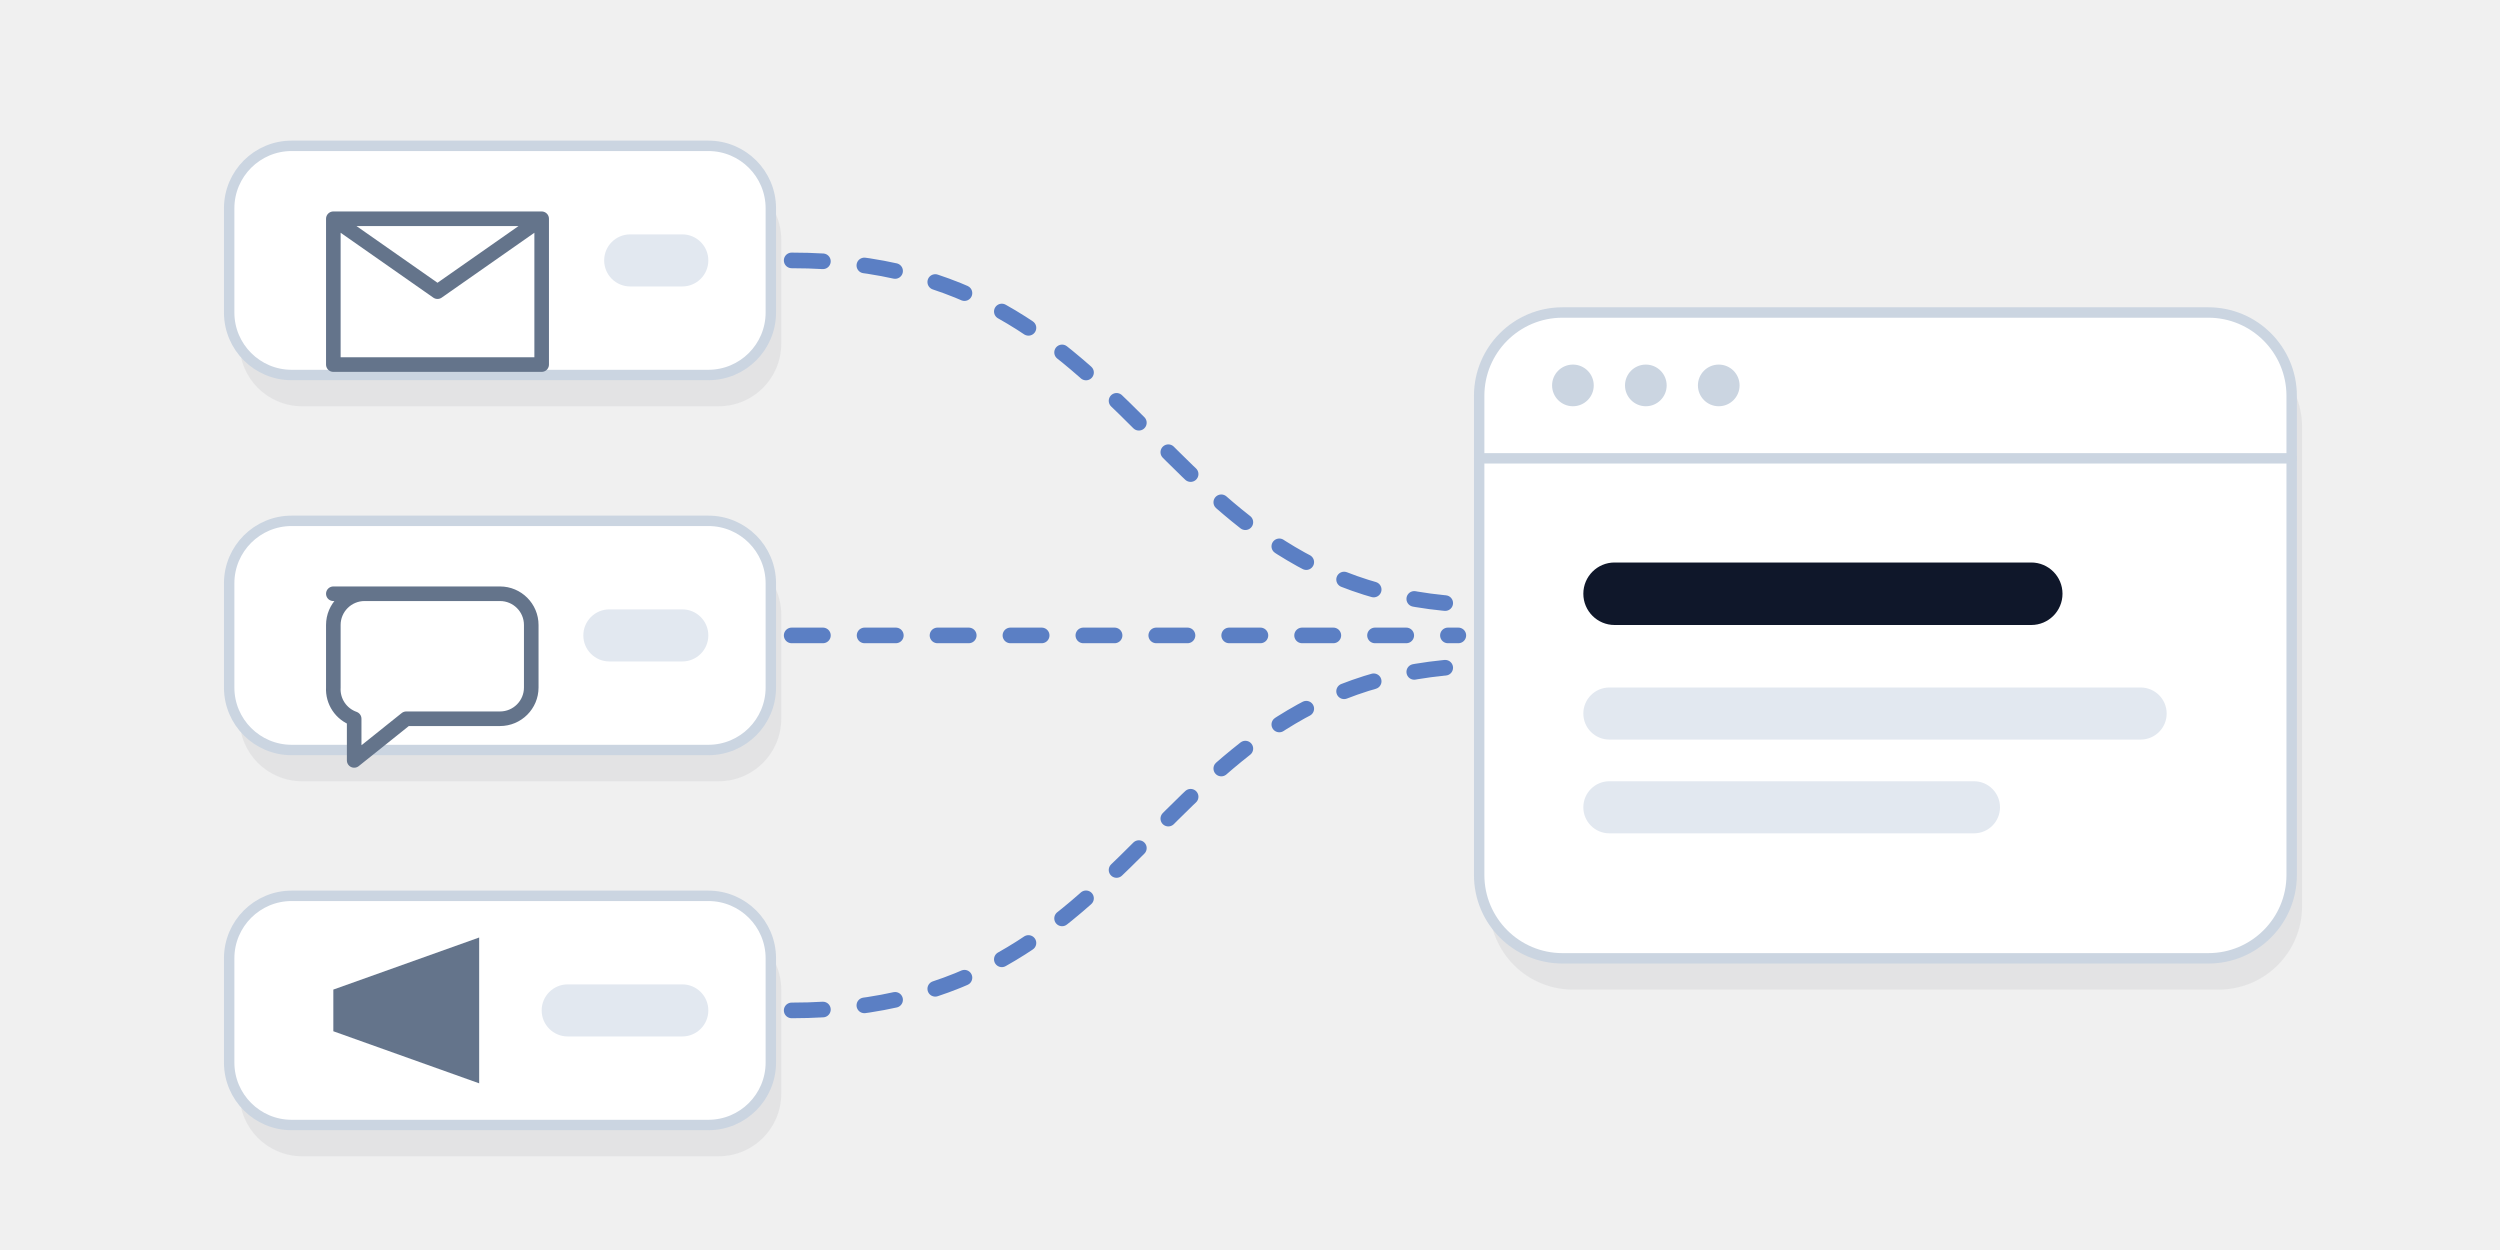
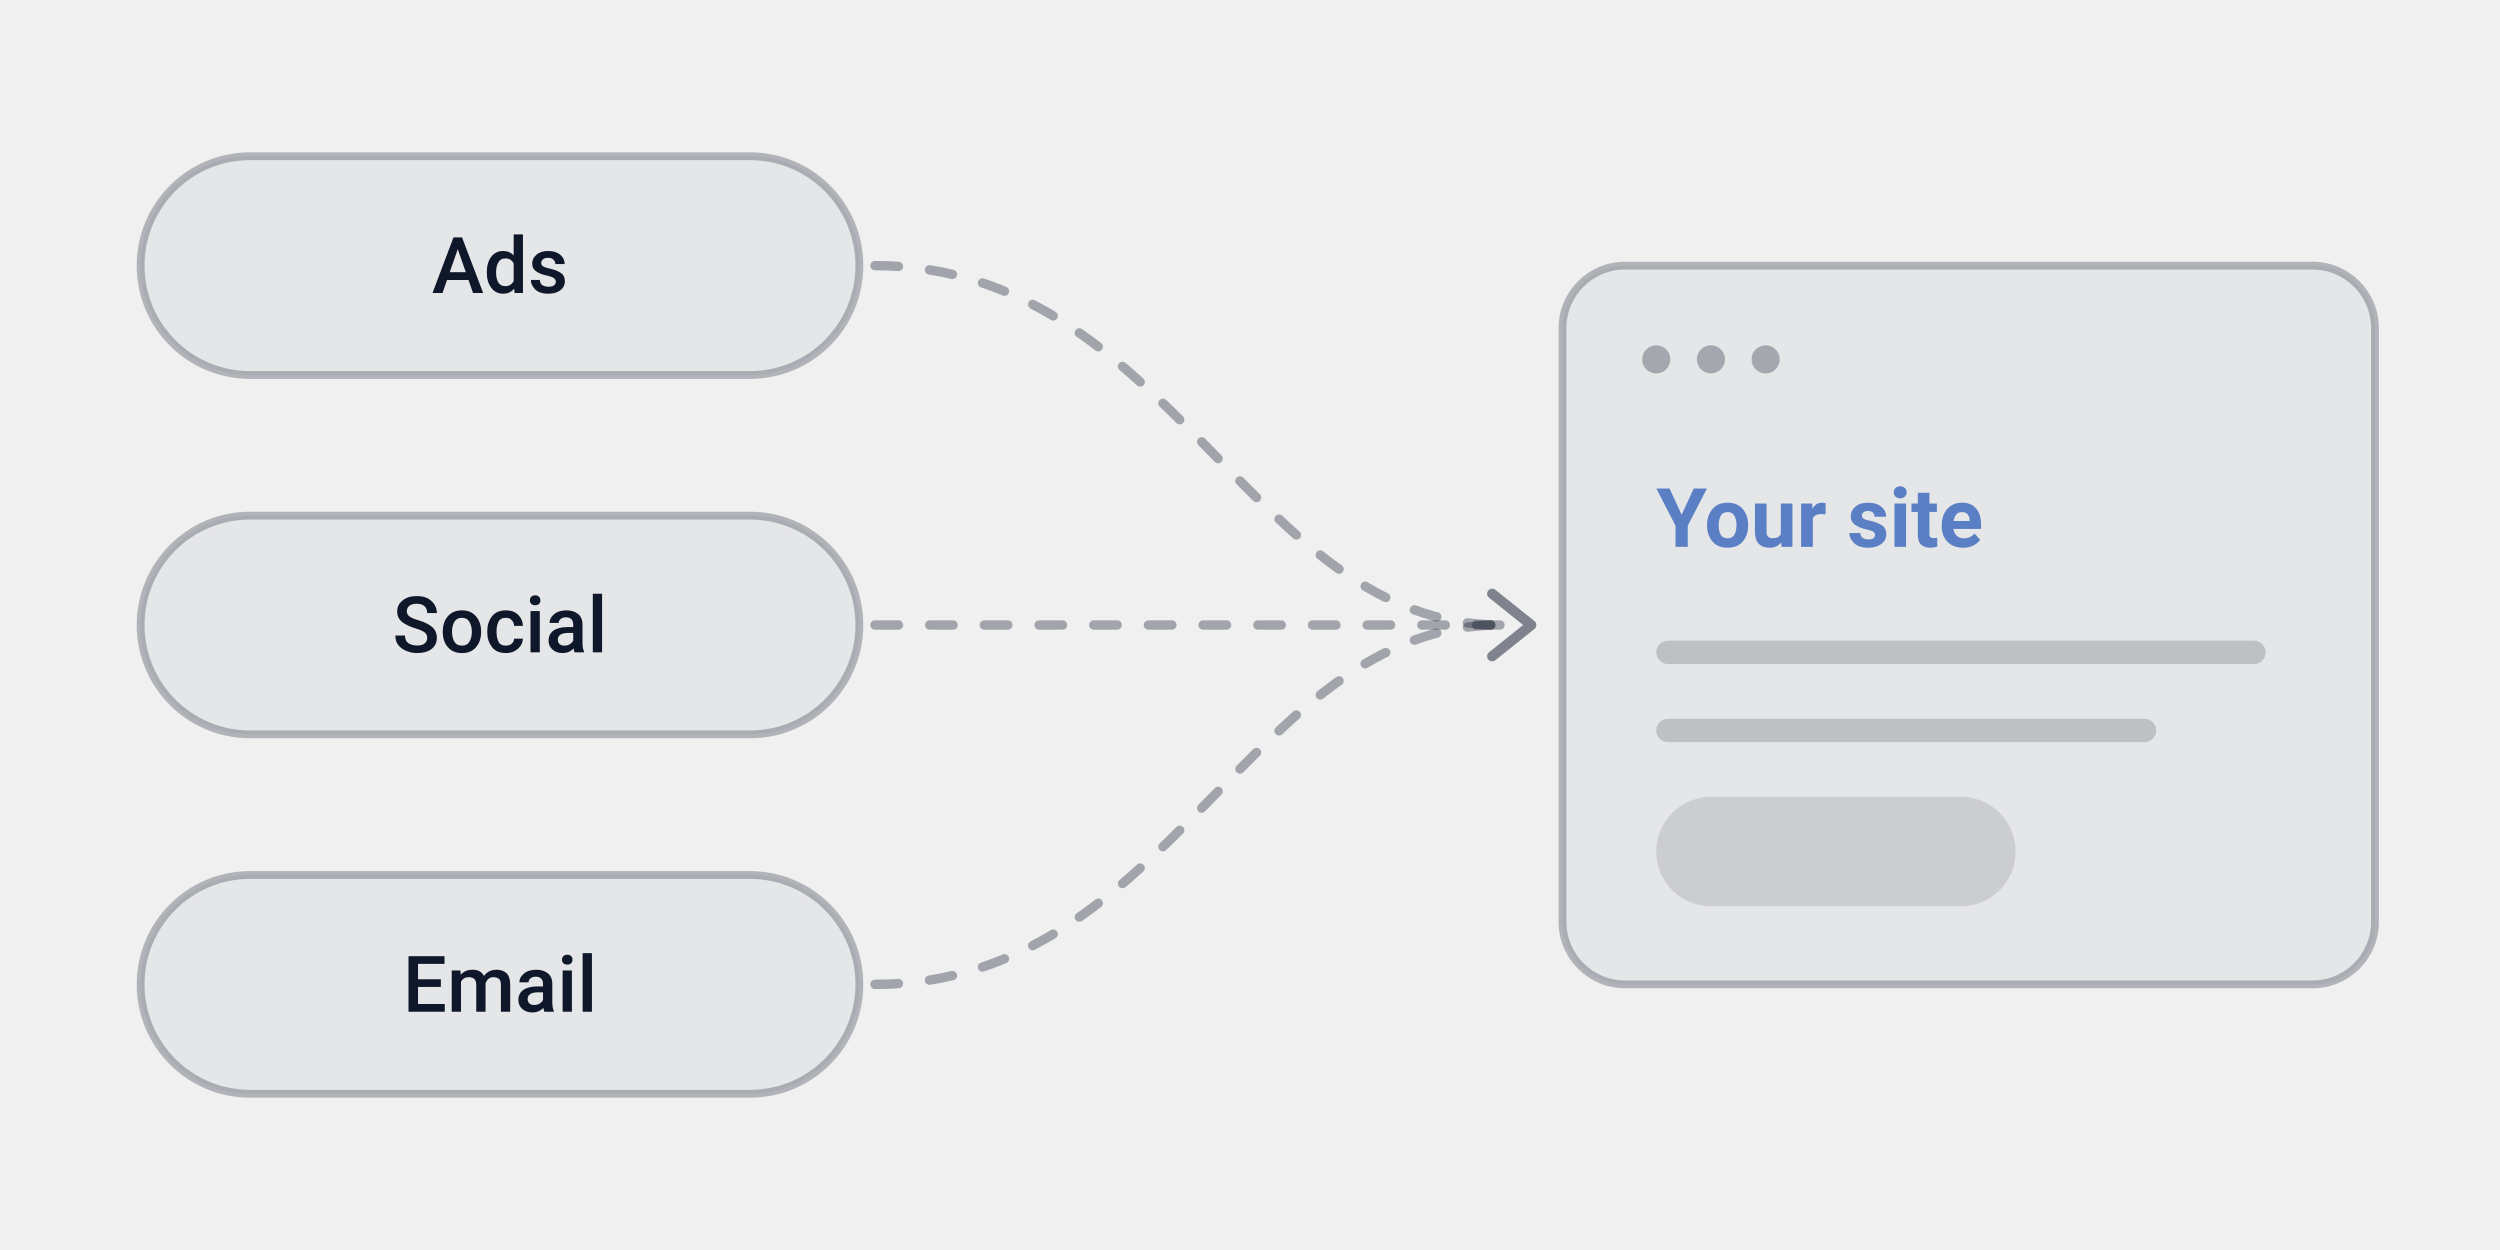
- <svg xmlns="http://www.w3.org/2000/svg" width="240" height="120" viewBox="0 0 240 120" fill="none" stroke-linecap="round" stroke-linejoin="round">
-   <rect x="23" y="17" width="52" height="22" rx="6" fill="#0f172a" opacity=".06" />
-   <rect x="22" y="14" width="52" height="22" rx="6" fill="#ffffff" stroke="#cbd5e1" />
-   <rect x="23" y="53" width="52" height="22" rx="6" fill="#0f172a" opacity=".06" />
-   <rect x="22" y="50" width="52" height="22" rx="6" fill="#ffffff" stroke="#cbd5e1" />
-   <rect x="23" y="89" width="52" height="22" rx="6" fill="#0f172a" opacity=".06" />
-   <rect x="22" y="86" width="52" height="22" rx="6" fill="#ffffff" stroke="#cbd5e1" />
-   <path d="M32 21l10 7 10-7M32 21h20v14H32z" stroke="#64748b" stroke-width="1.4" fill="none" />
-   <rect x="58" y="22.5" width="10" height="5" rx="2.5" fill="#e2e8f0" />
-   <path d="M32 57h16a3 3 0 013 3v6a3 3 0 01-3 3h-9l-5 4v-4a3 3 0 01-2-3v-6a3 3 0 013-3z" fill="none" stroke="#64748b" stroke-width="1.4" />
-   <rect x="56" y="58.5" width="12" height="5" rx="2.5" fill="#e2e8f0" />
-   <path d="M32 95l14-5v14l-14-5z" fill="#64748b" />
-   <rect x="52" y="94.5" width="16" height="5" rx="2.5" fill="#e2e8f0" />
-   <path d="M76 25C110 25 110 56 140 58M76 61h64M76 97C110 97 110 66 140 64" stroke="#5b7fc4" stroke-width="1.5" fill="none" stroke-dasharray="3 4" />
-   <rect x="143" y="33" width="78" height="62" rx="8" fill="#0f172a" opacity=".06" />
-   <rect x="142" y="30" width="78" height="62" rx="8" fill="#ffffff" stroke="#cbd5e1" />
-   <path d="M142 44h78" stroke="#cbd5e1" />
-   <circle cx="151" cy="37" r="2" fill="#cbd5e1" />
-   <circle cx="158" cy="37" r="2" fill="#cbd5e1" />
-   <circle cx="165" cy="37" r="2" fill="#cbd5e1" />
-   <rect x="152" y="54" width="46" height="6" rx="3" fill="#0f172a" />
-   <rect x="152" y="66" width="56" height="5" rx="2.5" fill="#e2e8f0" />
-   <rect x="152" y="75" width="40" height="5" rx="2.5" fill="#e2e8f0" />
+ <svg xmlns="http://www.w3.org/2000/svg" width="320" height="160" viewBox="0 0 320 160" fill="none" stroke-linecap="round" stroke-linejoin="round">
+   <rect x="18" y="20" width="92" height="28" rx="14" fill="#0f172a" fill-opacity=".05" stroke="#0f172a" stroke-opacity=".28" />
+   <text x="64" y="37.5" font-family="ui-sans-serif, system-ui, -apple-system, 'Segoe UI', Roboto, Helvetica, Arial, sans-serif" font-size="10" font-weight="500" fill="#0f172a" text-anchor="middle">Ads</text>
+   <rect x="18" y="66" width="92" height="28" rx="14" fill="#0f172a" fill-opacity=".05" stroke="#0f172a" stroke-opacity=".28" />
+   <text x="64" y="83.5" font-family="ui-sans-serif, system-ui, -apple-system, 'Segoe UI', Roboto, Helvetica, Arial, sans-serif" font-size="10" font-weight="500" fill="#0f172a" text-anchor="middle">Social</text>
+   <rect x="18" y="112" width="92" height="28" rx="14" fill="#0f172a" fill-opacity=".05" stroke="#0f172a" stroke-opacity=".28" />
+   <text x="64" y="129.5" font-family="ui-sans-serif, system-ui, -apple-system, 'Segoe UI', Roboto, Helvetica, Arial, sans-serif" font-size="10" font-weight="500" fill="#0f172a" text-anchor="middle">Email</text>
+   <path d="M112 34 C 150 34, 160 80, 192 80" stroke="#0f172a" stroke-opacity="0.35" stroke-width="1.2" stroke-dasharray="3 4" />
+   <path d="M112 80 C 150 80, 160 80, 192 80" stroke="#0f172a" stroke-opacity="0.35" stroke-width="1.2" stroke-dasharray="3 4" />
+   <path d="M112 126 C 150 126, 160 80, 192 80" stroke="#0f172a" stroke-opacity="0.35" stroke-width="1.2" stroke-dasharray="3 4" />
+   <path d="M191 76l5 4-5 4" stroke="#0f172a" stroke-opacity="0.5" stroke-width="1.3" />
+   <rect x="200" y="34" width="104" height="92" rx="8" fill="#0f172a" fill-opacity=".05" stroke="#0f172a" stroke-opacity=".28" />
+   <circle cx="212" cy="46" r="1.8" fill="#0f172a" fill-opacity=".3" />
+   <circle cx="219" cy="46" r="1.8" fill="#0f172a" fill-opacity=".3" />
+   <circle cx="226" cy="46" r="1.8" fill="#0f172a" fill-opacity=".3" />
+   <text x="212" y="70" font-family="ui-sans-serif, system-ui, -apple-system, 'Segoe UI', Roboto, Helvetica, Arial, sans-serif" font-size="10.5" font-weight="600" fill="#5b7fc4" text-anchor="start">Your site</text>
+   <rect x="212" y="82" width="78" height="3" rx="1.5" fill="#0f172a" fill-opacity="0.18" />
+   <rect x="212" y="92" width="64" height="3" rx="1.5" fill="#0f172a" fill-opacity="0.18" />
+   <rect x="212" y="102" width="46" height="14" rx="7" fill="#0f172a" fill-opacity="0.12" />
</svg>
